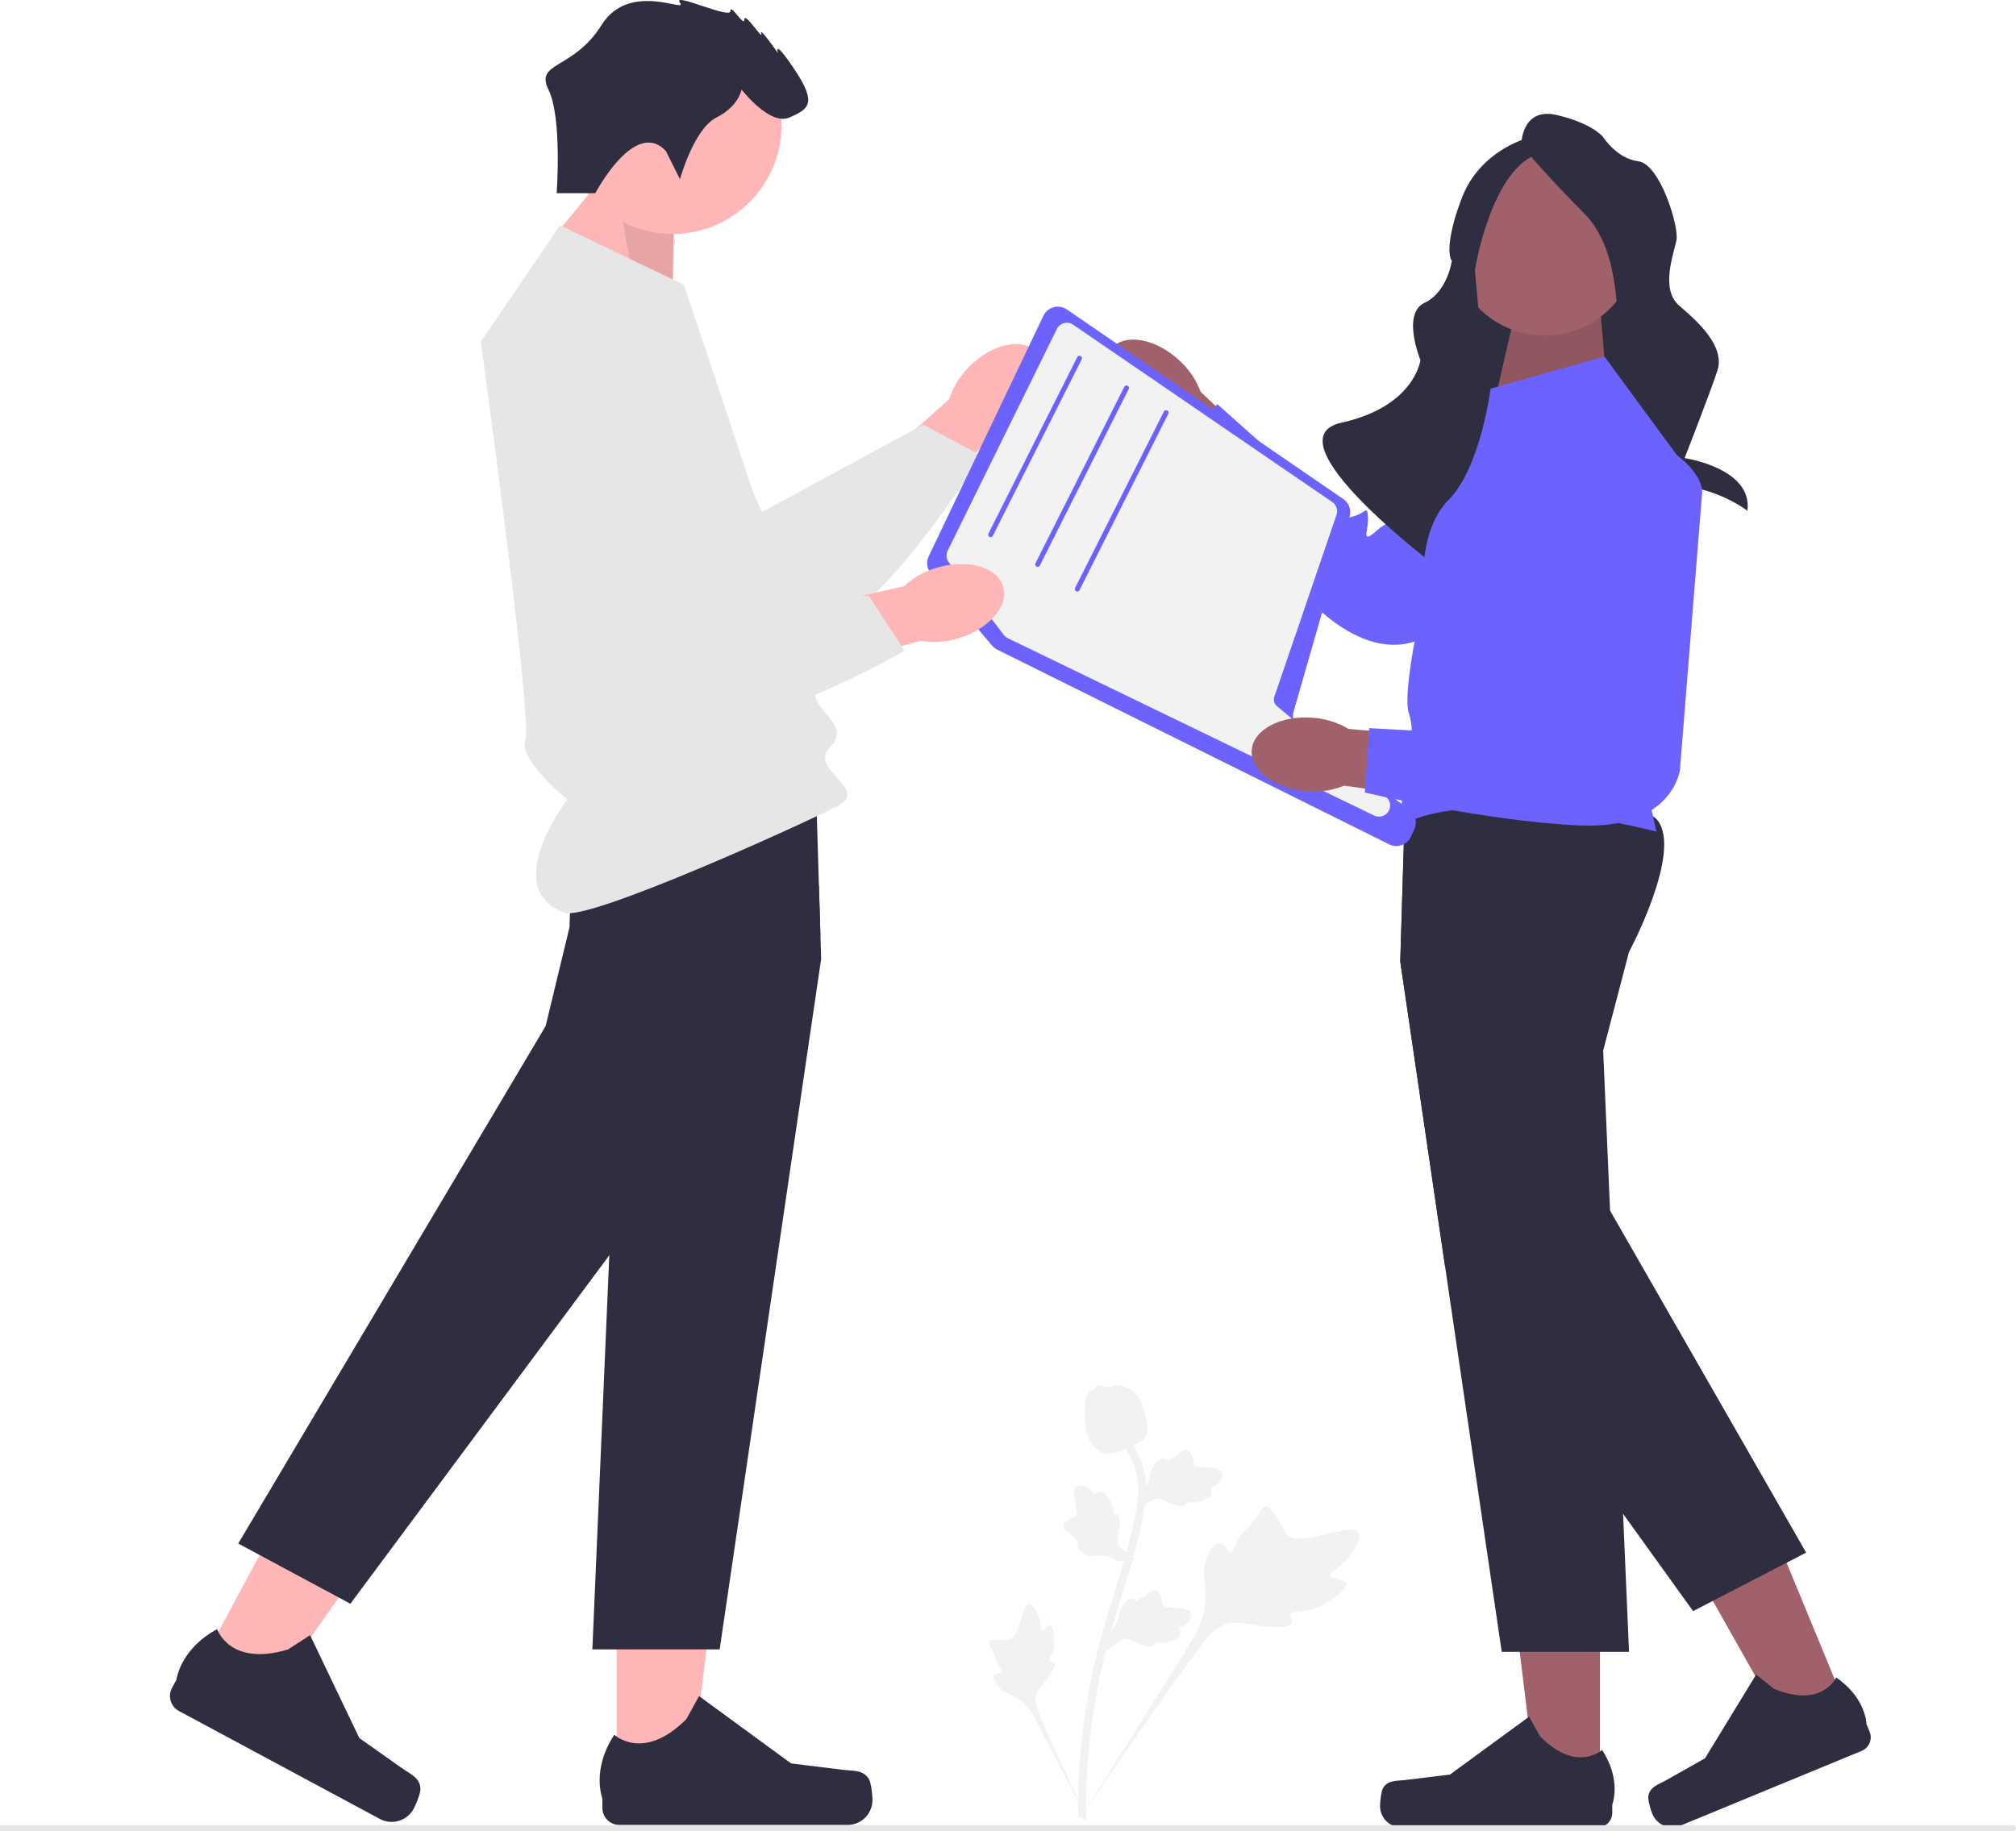
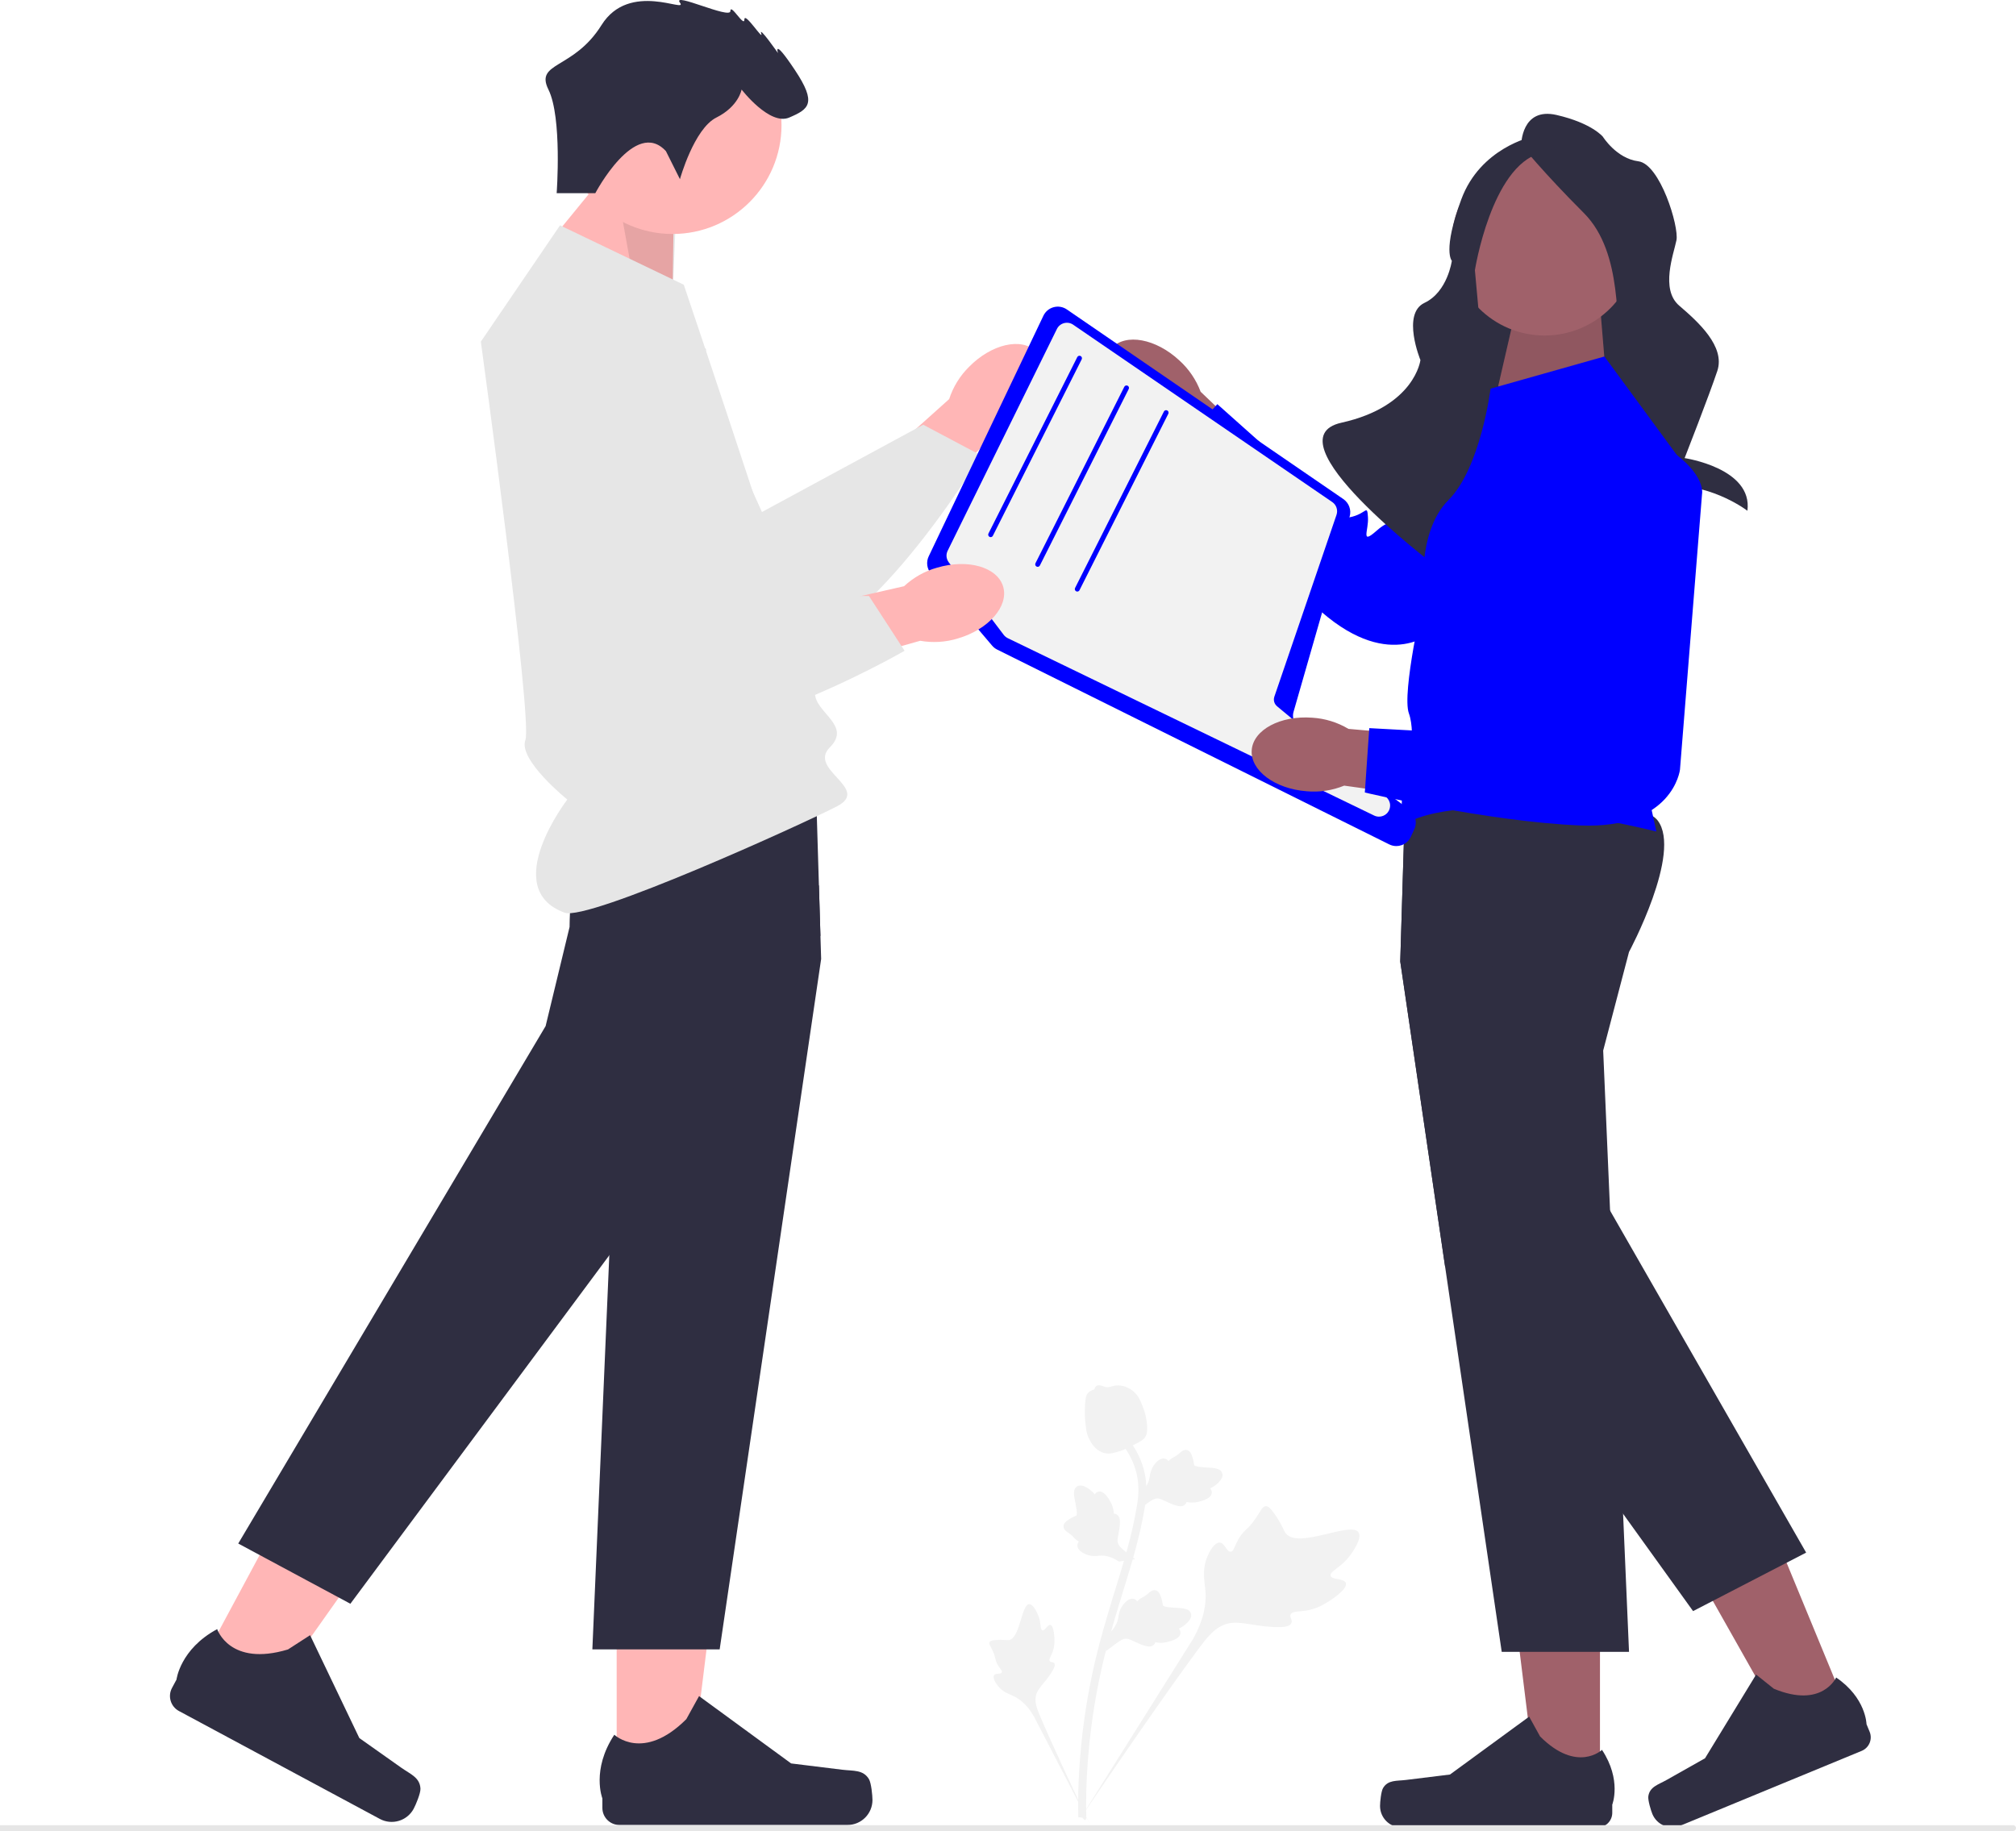
<svg xmlns="http://www.w3.org/2000/svg" width="583.04" height="529.629" viewBox="0 0 583.04 529.629">
-   <path id="uuid-f8ba9176-caa4-4aaa-aa33-5402b823e72a-661" d="M280.24,106.126c6.491-6.606,15.161-8.611,19.364-4.479,4.203,4.132,2.348,12.834-4.146,19.441-2.558,2.675-5.719,4.698-9.219,5.901l-27.856,27.641-12.692-13.348,28.808-25.832c1.142-3.522,3.111-6.719,5.742-9.323Z" fill="#ffb6b6" />
+   <path id="uuid-f8ba9176-caa4-4aaa-aa33-5402b823e72a-469" d="M280.24,106.126c6.491-6.606,15.161-8.611,19.364-4.479,4.203,4.132,2.348,12.834-4.146,19.441-2.558,2.675-5.719,4.698-9.219,5.901l-27.856,27.641-12.692-13.348,28.808-25.832c1.142-3.522,3.111-6.719,5.742-9.323Z" fill="#ffb6b6" />
  <path d="M191.153,83.309l29.206,64.792,46.638-25.245,16.691,8.858s-38.125,63.739-64.23,56.483c-26.105-7.256-72.459-73.047-64.107-93.352s35.802-11.537,35.802-11.537Z" fill="#e6e6e6" />
  <g>
-     <path id="uuid-070545a9-7559-45f6-9b62-076b2f028fa8-662" d="M326.54,119.883c-6.78-6.308-9.021-14.92-5.005-19.235,4.015-4.314,12.765-2.697,19.547,3.615,2.744,2.484,4.852,5.589,6.15,9.055l28.39,27.092-12.998,13.052-26.607-28.094c-3.552-1.045-6.801-2.926-9.476-5.485Z" fill="#a0616a" />
-     <path d="M469.546,124.059l-54.798,58.341s-12.306,12.176-32.552-5.383c-20.246-17.559-42.755-46.366-42.755-46.366l12.628-13.743,22.368,19.956s13.28,5.344,14.203,8.801-1.658,4.888,2.491,3.78,4.23-3.579,4.49,.169-2.274,8.129,2.519,3.886c4.793-4.243,6.224-1.662,6.224-1.662l35.023-46.393s22.631-17.896,29.137-1.854c6.506,16.042,1.021,20.47,1.021,20.47Z" fill="#6c63ff" />
+     <path id="uuid-070545a9-7559-45f6-9b62-076b2f028fa8-470" d="M326.54,119.883c-6.78-6.308-9.021-14.92-5.005-19.235,4.015-4.314,12.765-2.697,19.547,3.615,2.744,2.484,4.852,5.589,6.15,9.055l28.39,27.092-12.998,13.052-26.607-28.094c-3.552-1.045-6.801-2.926-9.476-5.485Z" fill="#a0616a" />
+     <path d="M469.546,124.059l-54.798,58.341s-12.306,12.176-32.552-5.383c-20.246-17.559-42.755-46.366-42.755-46.366l12.628-13.743,22.368,19.956s13.28,5.344,14.203,8.801-1.658,4.888,2.491,3.78,4.23-3.579,4.49,.169-2.274,8.129,2.519,3.886c4.793-4.243,6.224-1.662,6.224-1.662l35.023-46.393s22.631-17.896,29.137-1.854c6.506,16.042,1.021,20.47,1.021,20.47Z" fill="#0000ff" />
  </g>
  <g>
    <polygon points="178.347 515.124 199.643 515.122 209.773 432.979 178.342 432.981 178.347 515.124" fill="#ffb6b6" />
    <path d="M251.31,514.641h0c.663,1.117,1.013,4.721,1.013,6.02h0c0,3.992-3.236,7.228-7.228,7.228h-65.951c-2.723,0-4.931-2.208-4.931-4.931v-2.746s-3.263-8.252,3.454-18.424c0,0,8.348,7.965,20.823-4.51l3.679-6.664,26.628,19.475,14.76,1.817c3.229,.397,6.092-.062,7.753,2.736h0Z" fill="#2f2e41" />
  </g>
  <rect x="423.793" y="58.074" width="52.776" height="77.983" transform="translate(900.3618 194.1304) rotate(-180)" fill="#2f2e41" />
  <polygon points="464.722 112.279 462.874 89.943 438.299 89.943 432.851 113.607 464.722 112.279" fill="#a0616a" />
  <polygon points="464.722 112.279 462.874 89.943 438.299 89.943 432.851 113.607 464.722 112.279" opacity=".1" />
  <polygon points="194.461 87.467 194.892 58.744 177.179 47.702 157.919 71.262 194.461 87.467" fill="#ffb6b6" />
  <polygon points="194.461 87.467 195.608 59.46 177.179 47.702 183.44 82.363 194.461 87.467" opacity=".1" />
  <circle cx="446.717" cy="70.187" r="26.863" fill="#a0616a" />
  <path d="M439.941,41.926s0-11.028,10.24-8.665c10.24,2.363,13.391,6.302,13.391,6.302,0,0,3.939,6.302,10.24,7.089,6.302,.788,11.816,18.905,11.028,22.843s-4.726,14.179,.788,18.905,13.391,11.816,11.028,18.905c-2.363,7.089-9.452,25.207-9.452,25.207,0,0,19.773,2.89,18.158,15.23,0,0-9.493-7.353-22.096-7.353-12.603,0-11.028-22.865-11.028-22.865,0,0-.788-14.157-3.151-18.096-2.363-3.939,.788-25.994-11.028-37.81-11.816-11.816-18.117-19.693-18.117-19.693Z" fill="#2f2e41" />
  <path d="M443.092,39.563s-14.966,3.151-20.48,18.117c-5.514,14.966-2.729,17.751-2.729,17.751,0,0-1.219,9.012-7.91,12.172-6.691,3.16-1.177,16.551-1.177,16.551,0,0-1.575,13.391-22.843,18.117-21.268,4.726,26.671,40.969,26.671,40.969,0,0-3.447-17.106,18.609-17.893,22.056-.788-4.319-41.193-4.319-41.193l-2.363-25.994s4.726-29.933,18.905-33.871c14.179-3.939-2.363-4.726-2.363-4.726Z" fill="#2f2e41" />
  <circle cx="194.517" cy="36.18" r="31.502" fill="#ffb6b6" />
  <path d="M237.478,277.401l-29.345,199.69h-36.817l4.896-113.988,2.577-59.936-7.472-28.529s-3.407-6.341-6.277-14.028c-3.235-8.675-5.79-19.074-1.997-24.006,1.396-1.818,5.024-3.164,9.956-4.166,3.013-.616,6.52-1.095,10.307-1.467,21.773-2.154,52.743-.809,52.743-.809l.787,25.981,.437,14.508,.208,6.749Z" fill="#2f2e41" />
  <g>
    <polygon points="57.094 483.308 75.855 493.385 123.656 425.82 95.967 410.946 57.094 483.308" fill="#ffb6b6" />
    <path d="M121.597,517.415h0c.056,1.298-1.342,4.638-1.957,5.782h0c-1.889,3.516-6.271,4.836-9.788,2.946l-58.097-31.214c-2.399-1.289-3.299-4.278-2.01-6.677l1.3-2.419s1.032-8.814,11.763-14.595c0,0,3.585,10.967,20.478,5.882l6.395-4.129,14.24,29.758,12.142,8.586c2.656,1.878,5.396,2.829,5.535,6.079l0,0Z" fill="#2f2e41" />
  </g>
  <path d="M237.271,270.652l-15.574,31.228-45.485,61.224-74.88,100.797-32.43-17.421,88.894-149.674,6.928-28.672s0-3.099,.315-7.522c.616-8.753,2.462-22.703,7.959-28.171,.744-.744,1.553-1.331,2.434-1.725,1.653-.744,4.402-.565,7.873,.258,14.501,3.464,41.563,18.344,53.53,25.172l.437,14.508Z" fill="#2f2e41" />
  <g>
    <polygon points="462.721 517.629 444.411 517.627 435.7 447 462.725 447.002 462.721 517.629" fill="#a0616a" />
    <path d="M399.987,517.214h0c-.57,.96-.871,4.059-.871,5.176h0c0,3.432,2.782,6.215,6.215,6.215h56.706c2.341,0,4.24-1.898,4.24-4.24v-2.361s2.805-7.096-2.97-15.841c0,0-7.178,6.848-17.904-3.878l-3.163-5.73-22.895,16.744-12.691,1.562c-2.776,.342-5.238-.053-6.666,2.352h-0Z" fill="#2f2e41" />
  </g>
  <g>
    <polygon points="534.854 496.051 517.928 503.034 482.935 441.069 507.917 430.762 534.854 496.051" fill="#a0616a" />
    <path d="M476.705,519.597h0c-.161,1.105,.743,4.085,1.169,5.117h0c1.309,3.173,4.943,4.683,8.115,3.374l52.418-21.63c2.164-.893,3.195-3.372,2.302-5.536l-.901-2.182s-.114-7.629-8.788-13.511c0,0-4.023,9.068-18.029,3.245l-5.109-4.09-14.777,24.212-11.135,6.285c-2.436,1.375-4.862,1.949-5.265,4.717l-0,0Z" fill="#2f2e41" />
  </g>
  <path d="M471.123,275.354l-7.472,28.529,1.99,46.294,3.3,76.891,.093,2.169,.372,8.646,1.718,39.924h-36.817l-16.39-111.533-12.955-88.157,1.36-44.891,.072-2.348s65.848-2.863,73.005,6.442c7.157,9.305-8.274,38.034-8.274,38.034Z" fill="#2f2e41" />
  <path d="M522.348,449.106l-6.241,3.228-23.082,11.946-3.378,1.746-20.241-28.143-51.49-71.609-12.955-88.157,1.36-44.891c5.826-1.854,10.485-2.612,12.847-1.51,10.636,4.974,10.128,37.583,10.128,37.583l6.477,28.773,29.868,52.105,56.708,98.929Z" fill="#2f2e41" />
  <g>
    <path d="M389.226,457.909c-.474-1.45-4.065-.812-4.409-2.108-.344-1.292,3.102-2.375,5.745-6.017,.477-.657,3.48-4.795,2.328-6.535-2.183-3.299-17.373,4.917-21.019,.307-.8-1.012-1.129-2.749-3.513-5.982-.948-1.286-1.557-1.907-2.284-1.889-1.031,.026-1.401,1.316-3.022,3.654-2.431,3.505-3.309,3.065-4.91,5.938-1.189,2.132-1.33,3.495-2.187,3.575-1.213,.114-1.715-2.541-3.197-2.644-1.513-.105-3.027,2.518-3.777,4.567-1.408,3.846-.536,6.785-.343,9.715,.21,3.184-.283,7.844-3.742,13.825l-32.627,51.982c7.007-10.597,26.897-39.494,34.91-50.094,2.313-3.06,4.799-6.132,8.626-6.71,3.684-.557,8.166,1.266,14.423,1.16,.731-.012,2.764-.073,3.259-1.151,.409-.891-.606-1.666-.237-2.503,.495-1.123,2.724-.641,5.762-1.388,2.142-.526,3.597-1.395,4.849-2.143,.377-.225,5.998-3.63,5.367-5.56h-0Z" fill="#f2f2f2" />
    <path d="M303.771,470.046c-.848-.186-1.571,1.761-2.307,1.556-.733-.204-.271-2.208-1.295-4.556-.185-.423-1.349-3.091-2.536-3.028-2.249,.12-2.599,9.946-5.914,10.405-.727,.101-1.675-.239-3.95-.002-.905,.094-1.385,.214-1.586,.576-.285,.514,.242,1.067,.921,2.537,1.019,2.205,.55,2.508,1.497,4.123,.703,1.199,1.331,1.661,1.123,2.105-.294,.628-1.742,.108-2.22,.806-.488,.712,.363,2.212,1.152,3.172,1.481,1.801,3.176,2.221,4.669,2.971,1.623,.815,3.768,2.402,5.706,5.826l16.099,31.012c-3.179-6.497-11.623-24.596-14.514-31.588-.834-2.018-1.625-4.125-.805-6.17,.79-1.969,2.978-3.643,4.731-6.744,.205-.362,.762-1.378,.376-1.931-.319-.458-.993-.183-1.297-.606-.408-.567,.471-1.522,.981-3.228,.36-1.203,.353-2.168,.347-2.998-.002-.25-.051-3.991-1.18-4.238l-0,0Z" fill="#f2f2f2" />
    <path d="M319.832,477.613l.506-4.672,.31-.294c1.436-1.357,2.334-2.795,2.671-4.275,.054-.235,.095-.473,.138-.716,.168-.961,.377-2.155,1.3-3.395,.517-.691,1.884-2.253,3.294-1.707,.381,.143,.637,.389,.816,.651,.045-.045,.091-.091,.14-.14,.609-.592,1.035-.809,1.446-1.018,.315-.161,.641-.326,1.192-.767,.242-.193,.435-.367,.599-.513,.495-.442,1.128-.959,1.995-.754,.919,.251,1.234,1.128,1.443,1.708,.373,1.035,.488,1.747,.564,2.219,.027,.172,.059,.367,.083,.43,.201,.507,2.726,.638,3.676,.693,2.136,.116,3.984,.216,4.428,1.678,.319,1.046-.346,2.187-2.032,3.481-.525,.403-1.051,.681-1.508,.888,.281,.266,.506,.628,.519,1.121h0c.031,1.167-1.166,2.062-3.557,2.666-.594,.152-1.393,.352-2.439,.302-.492-.024-.924-.1-1.292-.17-.055,.21-.155,.427-.337,.634-.532,.609-1.391,.764-2.558,.421-1.288-.359-2.305-.847-3.203-1.276-.784-.374-1.46-.693-2.028-.78-1.055-.148-2.039,.504-3.217,1.371l-2.951,2.214h-0Z" fill="#f2f2f2" />
    <path d="M328.254,451.001l-4.648,.696-.363-.226c-1.677-1.045-3.296-1.549-4.812-1.5-.241,.008-.482,.028-.727,.048-.972,.081-2.18,.182-3.614-.397-.8-.325-2.657-1.251-2.487-2.753,.041-.404,.215-.715,.423-.954-.055-.032-.111-.065-.171-.1-.727-.439-1.045-.796-1.351-1.14-.235-.264-.478-.537-1.044-.959-.248-.185-.466-.328-.648-.449-.553-.367-1.214-.848-1.236-1.738,.01-.953,.778-1.48,1.286-1.829,.907-.624,1.566-.915,2.003-1.109,.16-.07,.34-.15,.395-.189,.439-.323-.074-2.799-.262-3.732-.43-2.095-.801-3.908,.5-4.709,.931-.574,2.203-.22,3.883,1.083,.523,.406,.925,.844,1.242,1.234,.186-.34,.479-.648,.953-.787h0c1.121-.326,2.29,.605,3.48,2.764,.297,.536,.694,1.258,.91,2.283,.101,.483,.138,.919,.163,1.293,.217-0,.453,.042,.699,.165,.724,.36,1.092,1.152,1.056,2.368-.02,1.337-.234,2.445-.422,3.422-.162,.853-.3,1.588-.24,2.159,.125,1.058,1.005,1.845,2.142,2.764l2.89,2.293h-0Z" fill="#f2f2f2" />
    <path d="M328.881,437.044l.506-4.672,.31-.294c1.436-1.357,2.334-2.795,2.671-4.275,.054-.235,.095-.473,.138-.716,.168-.961,.377-2.155,1.3-3.395,.517-.691,1.884-2.253,3.294-1.707,.381,.143,.637,.389,.816,.651,.045-.045,.091-.091,.14-.14,.609-.592,1.035-.809,1.446-1.018,.315-.161,.641-.326,1.192-.767,.242-.193,.435-.367,.599-.513,.495-.442,1.128-.959,1.995-.754,.919,.251,1.234,1.128,1.443,1.708,.373,1.035,.488,1.747,.564,2.219,.027,.172,.059,.367,.083,.43,.201,.507,2.726,.638,3.676,.693,2.136,.116,3.984,.216,4.428,1.678,.319,1.046-.346,2.187-2.032,3.481-.525,.403-1.051,.681-1.508,.888,.281,.266,.506,.628,.519,1.121h0c.031,1.167-1.166,2.062-3.557,2.666-.594,.152-1.393,.352-2.439,.302-.492-.024-.924-.1-1.292-.17-.055,.21-.155,.427-.337,.634-.532,.609-1.391,.764-2.558,.421-1.288-.359-2.305-.847-3.203-1.276-.784-.374-1.46-.693-2.028-.78-1.055-.148-2.039,.504-3.217,1.371l-2.951,2.214h-0Z" fill="#f2f2f2" />
    <path d="M313.81,526.564l-.822-.812,.015-1.154-.015,1.154-1.142-.121c.005-.107-.002-.359-.01-.751-.044-2.149-.18-8.691,.731-18.741,.636-7.016,1.699-14.138,3.159-21.171,1.463-7.044,2.98-12.285,4.2-16.498,.92-3.177,1.849-6.191,2.755-9.126,2.419-7.843,4.704-15.251,6.118-23.702,.317-1.886,.974-5.813-.372-10.448-.781-2.688-2.118-5.218-3.976-7.518l1.798-1.452c2.05,2.541,3.529,5.343,4.396,8.328,1.492,5.139,.776,9.417,.432,11.473-1.44,8.6-3.747,16.079-6.19,23.998-.902,2.925-1.828,5.925-2.744,9.09-1.208,4.174-2.712,9.369-4.156,16.323-1.444,6.949-2.493,13.984-3.122,20.911-.899,9.924-.764,16.368-.72,18.485,.023,1.13,.028,1.367-.335,1.732v-0Z" fill="#f2f2f2" />
    <path d="M319.519,420.335c-.092-.021-.185-.044-.279-.071-1.896-.532-3.417-2.077-4.522-4.592-.517-1.183-.639-2.428-.883-4.91-.038-.383-.207-2.32,0-4.887,.135-1.677,.315-2.351,.772-2.88,.507-.589,1.19-.927,1.912-1.096,.02-.222,.092-.439,.236-.645,.594-.854,1.587-.503,2.127-.32,.272,.098,.61,.222,.991,.286,.598,.103,.956-.002,1.497-.158,.518-.15,1.161-.337,2.051-.321,1.755,.024,3.054,.813,3.483,1.073,2.256,1.356,3.035,3.519,3.937,6.024,.179,.502,.774,2.317,.912,4.653,.1,1.686-.121,2.376-.374,2.869-.517,1.014-1.31,1.485-3.276,2.474-2.054,1.037-3.085,1.555-3.93,1.822-1.966,.617-3.201,1.005-4.654,.681v0Z" fill="#f2f2f2" />
  </g>
  <path d="M583.04,528.789h0c0,.464-.376,.84-.84,.84H0v-1.68H582.2c.464,0,.84,.376,.84,.84Z" fill="#e6e6e6" />
  <path d="M161.968,65.185l35.787,17.178s37.934,112.37,37.934,118.096c0,5.726,10.736,9.305,4.294,15.746s11.99,11.897,2.058,17.042-71.885,33.29-78.774,30.752c-19-7,.805-32.722,.805-32.722,0,0-14.272-11.494-12.125-17.22s-12.883-115.233-12.883-115.233l22.904-33.64Z" fill="#e6e6e6" />
  <path d="M192.593,43.726l4.052,8.104s4.052-14.586,10.535-17.828,7.293-8.104,7.293-8.104c0,0,8.104,10.535,13.776,8.104s8.104-4.052,1.621-13.776-4.862-4.862-4.862-4.862c0,0-5.672-8.104-4.862-5.672s-4.862-6.483-4.862-4.052c0,2.431-4.052-4.862-4.052-2.431,0,2.431-17.017-5.672-14.586-2.431s-14.586-6.483-22.69,6.483c-8.104,12.966-19.34,10.568-15.342,18.655,3.998,8.087,2.377,29.966,2.377,29.966h11.176s11.514-21.879,20.428-12.155Z" fill="#2f2e41" />
-   <path d="M431.085,112.424l.656-.185,32.268-9.119,25.766,35.071-17.178,73.005,6.442,29.345s-52.249-13.599-73.005-2.147c0,0-1.431-6.526,0-9.705s3.579-16.406,1.431-22.317,4.294-33.826,4.294-33.826c0,0-2.147-18.609,7.157-27.914s12.168-32.208,12.168-32.208Z" fill="#6c63ff" />
-   <path d="M401.778,244.249l-113.388-56.35c-.564-.28-1.057-.666-1.465-1.147l-17.692-20.851c-1.173-1.383-1.427-3.334-.647-4.972l33.174-69.601c.581-1.22,1.663-2.12,2.968-2.471,1.306-.35,2.693-.113,3.808,.651l79.965,54.852c1.642,1.126,2.375,3.167,1.825,5.08l-16.235,56.498c-.444,1.545,.122,3.232,1.408,4.196l32.117,24.088c1.73,1.297,2.327,3.663,1.421,5.626l-1.016,2.201c-.527,1.142-1.471,2.001-2.657,2.419-.503,.177-1.022,.265-1.538,.265-.702-0-1.4-.163-2.049-.485Z" fill="#6c63ff" />
+   <path d="M431.085,112.424l.656-.185,32.268-9.119,25.766,35.071-17.178,73.005,6.442,29.345s-52.249-13.599-73.005-2.147c0,0-1.431-6.526,0-9.705s3.579-16.406,1.431-22.317,4.294-33.826,4.294-33.826c0,0-2.147-18.609,7.157-27.914s12.168-32.208,12.168-32.208Z" fill="#0000ff" />
+   <path d="M401.778,244.249l-113.388-56.35c-.564-.28-1.057-.666-1.465-1.147l-17.692-20.851c-1.173-1.383-1.427-3.334-.647-4.972l33.174-69.601c.581-1.22,1.663-2.12,2.968-2.471,1.306-.35,2.693-.113,3.808,.651l79.965,54.852c1.642,1.126,2.375,3.167,1.825,5.08l-16.235,56.498c-.444,1.545,.122,3.232,1.408,4.196l32.117,24.088c1.73,1.297,2.327,3.663,1.421,5.626l-1.016,2.201c-.527,1.142-1.471,2.001-2.657,2.419-.503,.177-1.022,.265-1.538,.265-.702-0-1.4-.163-2.049-.485Z" fill="#0000ff" />
  <path d="M400.873,230.535l-31.564-26.26c-.272-.229-.487-.508-.637-.816-.286-.58-.344-1.274-.129-1.911l17.986-52.628c.465-1.36-.036-2.877-1.224-3.693l-74.937-51.304c-.766-.53-1.725-.694-2.627-.458-.909,.236-1.661,.852-2.076,1.689l-31.593,64.151c-.48,.966-.444,2.076,.086,2.999,.064,.129,.143,.25,.236,.365l15.889,20.971c.308,.401,.709,.73,1.159,.952l105.972,51.311c.444,.215,.923,.322,1.403,.322,.83,0,1.661-.322,2.276-.945,.072-.079,.143-.15,.215-.236,.501-.608,.759-1.389,.723-2.183-.043-.902-.465-1.746-1.159-2.326Z" fill="#f2f2f2" />
-   <path d="M286.505,155.368c.262,0,.514-.144,.64-.394l25.687-51.033c.178-.353,.036-.784-.317-.961-.354-.179-.783-.036-.961,.317l-25.687,51.033c-.178,.353-.036,.784,.317,.961,.103,.052,.213,.077,.321,.077Z" fill="#6c63ff" />
-   <path d="M300.104,163.957c.262,0,.514-.144,.64-.394l25.687-51.033c.178-.353,.036-.784-.317-.961-.354-.179-.784-.035-.961,.317l-25.687,51.033c-.178,.353-.036,.784,.317,.961,.103,.052,.213,.077,.321,.077Z" fill="#6c63ff" />
-   <path d="M311.556,171.114c.262,0,.514-.144,.64-.394l25.687-51.033c.178-.353,.036-.784-.317-.961-.354-.179-.783-.036-.961,.317l-25.687,51.033c-.178,.353-.036,.784,.317,.961,.103,.052,.213,.077,.321,.077Z" fill="#6c63ff" />
-   <path id="uuid-03f01c0a-1974-4ec8-8b69-52a915a70377-663" d="M271.014,164.201c8.882-2.624,17.435-.168,19.104,5.484,1.669,5.653-4.178,12.36-13.063,14.984-3.535,1.097-7.281,1.331-10.925,.683l-37.772,10.642-4.616-17.832,37.726-8.598c2.708-2.525,5.981-4.364,9.546-5.364Z" fill="#ffb6b6" />
+   <path d="M286.505,155.368c.262,0,.514-.144,.64-.394l25.687-51.033c.178-.353,.036-.784-.317-.961-.354-.179-.783-.036-.961,.317l-25.687,51.033c-.178,.353-.036,.784,.317,.961,.103,.052,.213,.077,.321,.077Z" fill="#0000ff" />
+   <path d="M300.104,163.957c.262,0,.514-.144,.64-.394l25.687-51.033c.178-.353,.036-.784-.317-.961-.354-.179-.784-.035-.961,.317l-25.687,51.033c-.178,.353-.036,.784,.317,.961,.103,.052,.213,.077,.321,.077Z" fill="#0000ff" />
+   <path d="M311.556,171.114c.262,0,.514-.144,.64-.394l25.687-51.033c.178-.353,.036-.784-.317-.961-.354-.179-.783-.036-.961,.317l-25.687,51.033c-.178,.353-.036,.784,.317,.961,.103,.052,.213,.077,.321,.077Z" fill="#0000ff" />
+   <path id="uuid-03f01c0a-1974-4ec8-8b69-52a915a70377-471" d="M271.014,164.201c8.882-2.624,17.435-.168,19.104,5.484,1.669,5.653-4.178,12.36-13.063,14.984-3.535,1.097-7.281,1.331-10.925,.683l-37.772,10.642-4.616-17.832,37.726-8.598c2.708-2.525,5.981-4.364,9.546-5.364Z" fill="#ffb6b6" />
  <path d="M204.205,101.006l-5.92,70.824,53.029,.57,10.292,15.847s-64.274,37.216-83.574,18.2c-19.3-19.016-27.887-99.038-10.728-112.735,17.159-13.697,36.901,7.294,36.901,7.294Z" fill="#e6e6e6" />
  <g>
-     <path id="uuid-7eb47ac4-3db4-4d62-bd0a-b38893e38622-664" d="M377.92,228.882c-9.235-.696-16.362-6.024-15.918-11.901s8.289-10.076,17.527-9.379c3.694,.228,7.28,1.337,10.457,3.235l39.091,3.441-2.006,18.31-38.324-5.336c-3.427,1.4-7.14,1.96-10.827,1.631Z" fill="#a0616a" />
-     <path d="M492.243,142.869l-6.387,79.786s-2.012,17.194-28.79,16.116-62.346-9.531-62.346-9.531l1.285-18.62,29.931,1.626s13.71-4.116,16.59-1.991,1.756,4.853,4.306,1.398,1.07-5.437,3.613-2.671,3.298,7.77,4.394,1.463,3.824-5.184,3.824-5.184l-1.602-58.107s6.507-28.109,21.605-19.638c15.097,8.47,13.577,15.354,13.577,15.354Z" fill="#6c63ff" />
+     <path id="uuid-7eb47ac4-3db4-4d62-bd0a-b38893e38622-472" d="M377.92,228.882c-9.235-.696-16.362-6.024-15.918-11.901s8.289-10.076,17.527-9.379c3.694,.228,7.28,1.337,10.457,3.235l39.091,3.441-2.006,18.31-38.324-5.336c-3.427,1.4-7.14,1.96-10.827,1.631Z" fill="#a0616a" />
+     <path d="M492.243,142.869l-6.387,79.786s-2.012,17.194-28.79,16.116-62.346-9.531-62.346-9.531l1.285-18.62,29.931,1.626s13.71-4.116,16.59-1.991,1.756,4.853,4.306,1.398,1.07-5.437,3.613-2.671,3.298,7.77,4.394,1.463,3.824-5.184,3.824-5.184l-1.602-58.107s6.507-28.109,21.605-19.638c15.097,8.47,13.577,15.354,13.577,15.354Z" fill="#0000ff" />
  </g>
</svg>
